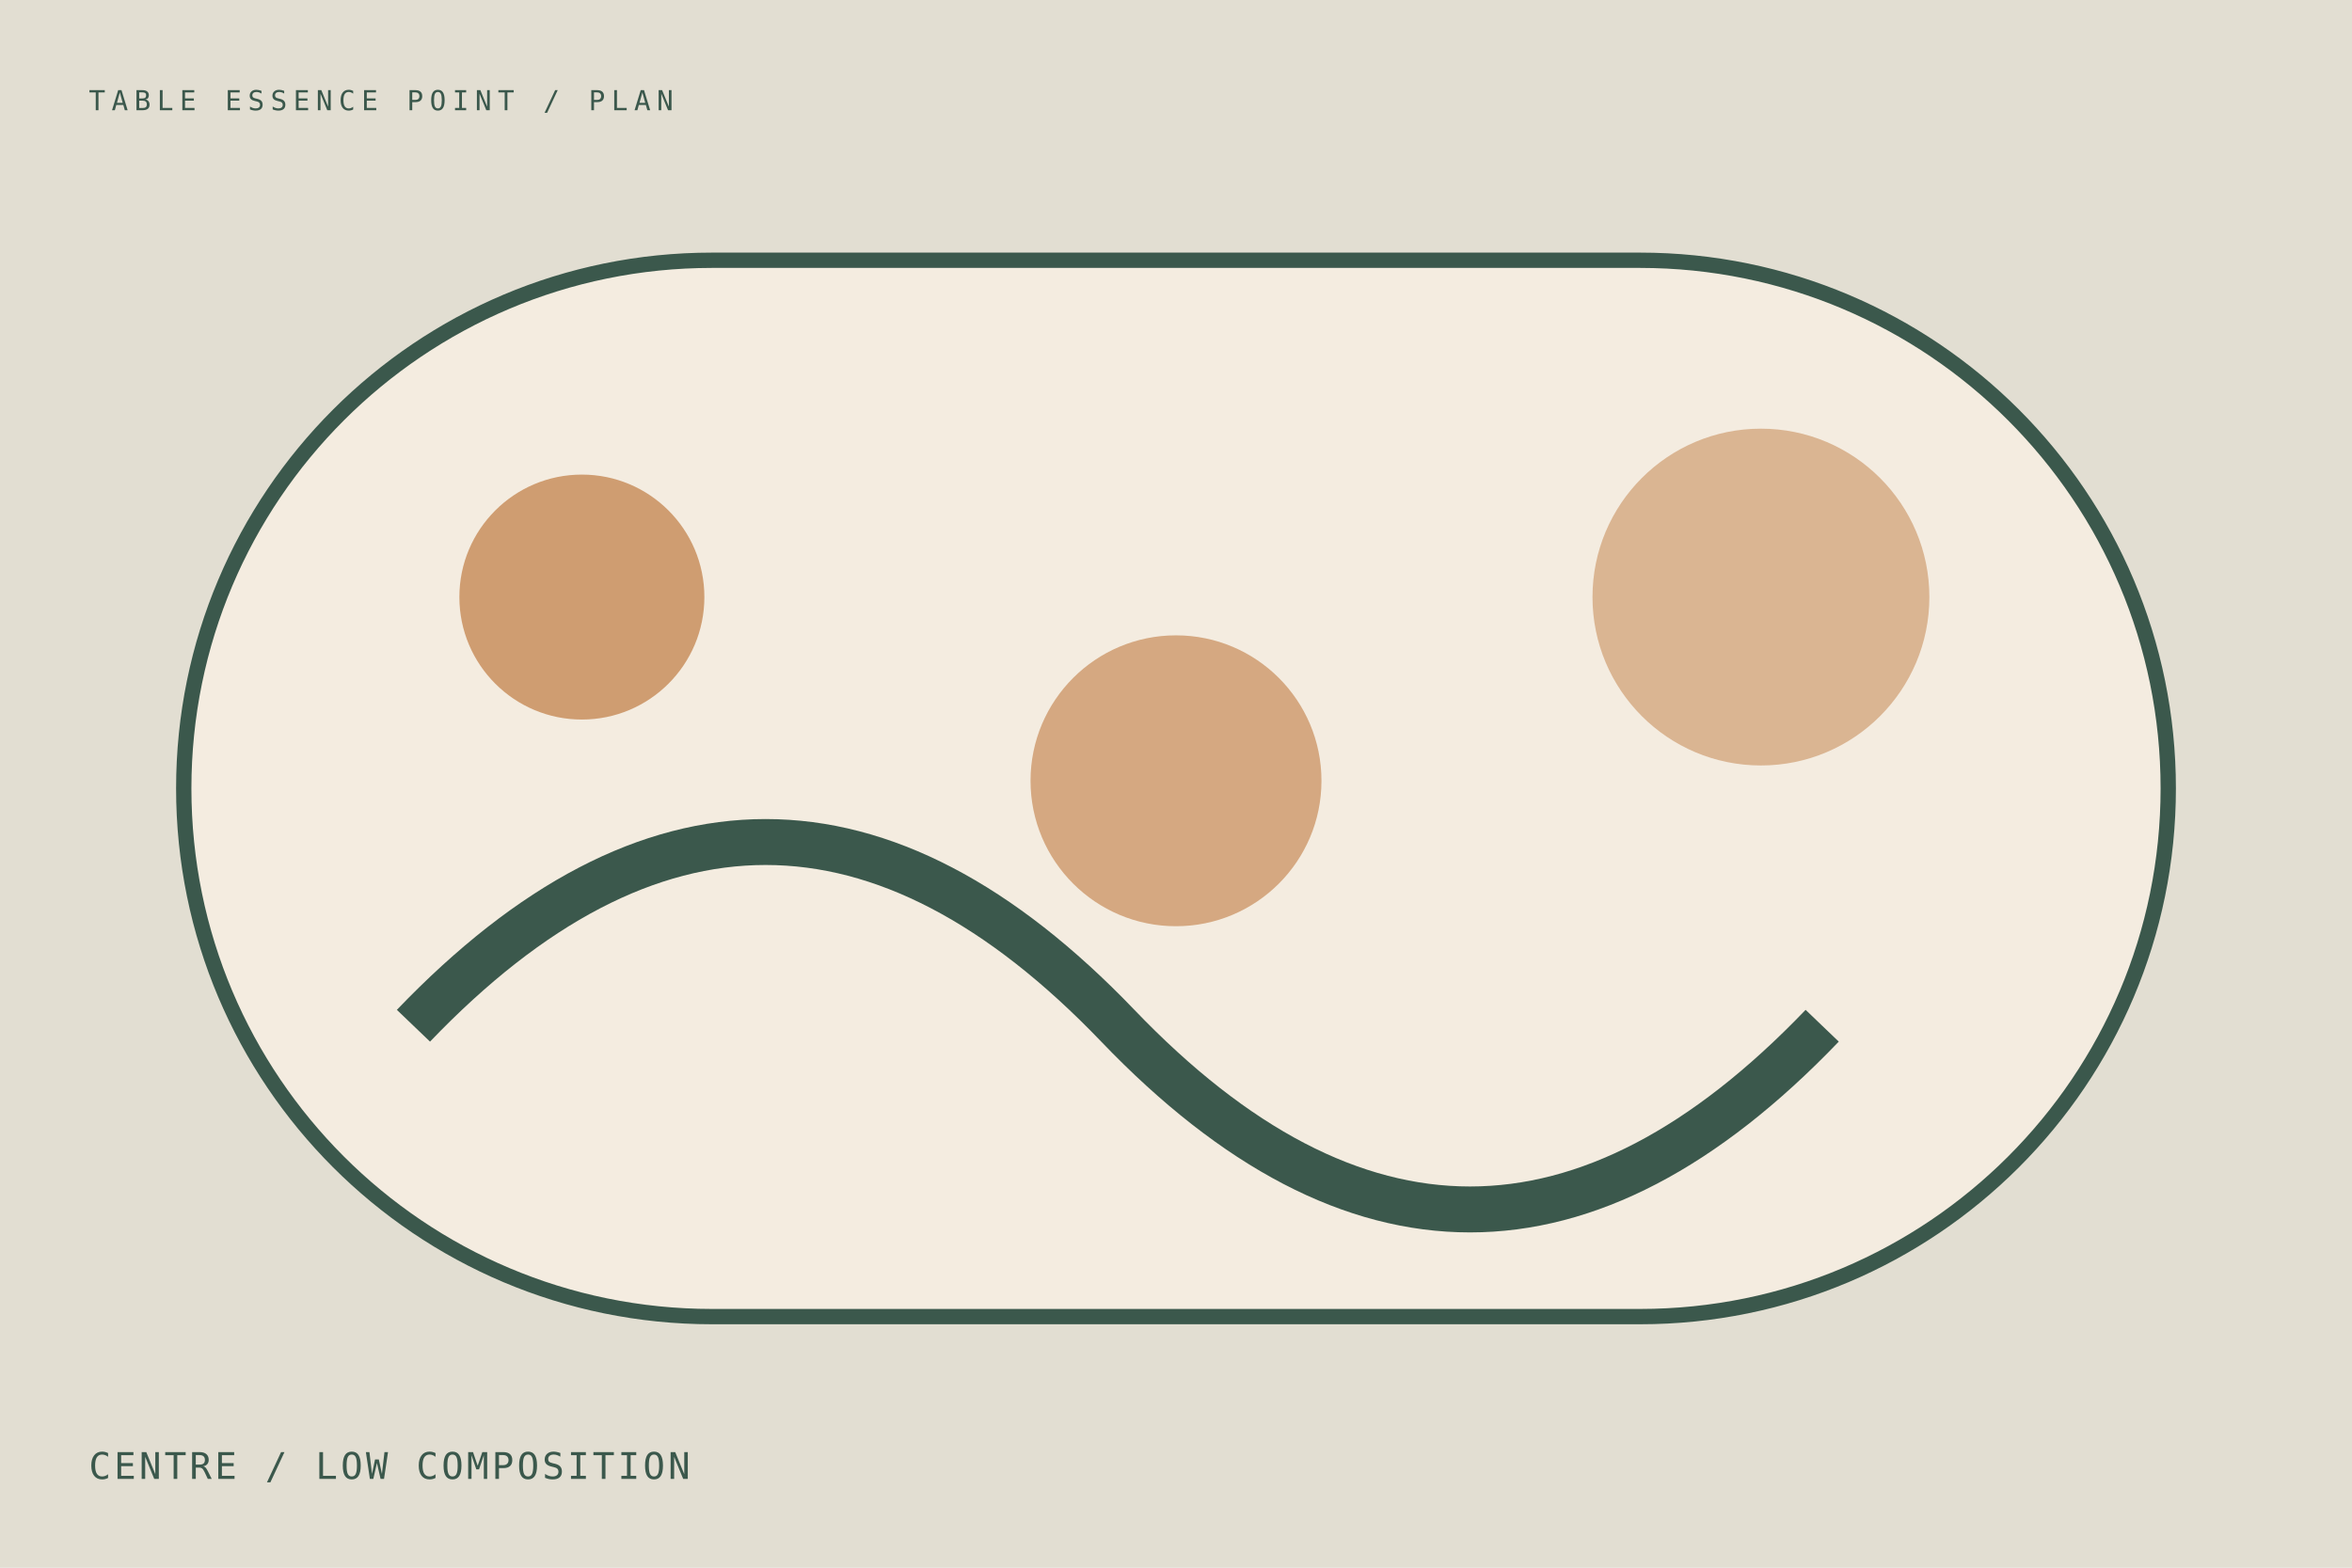
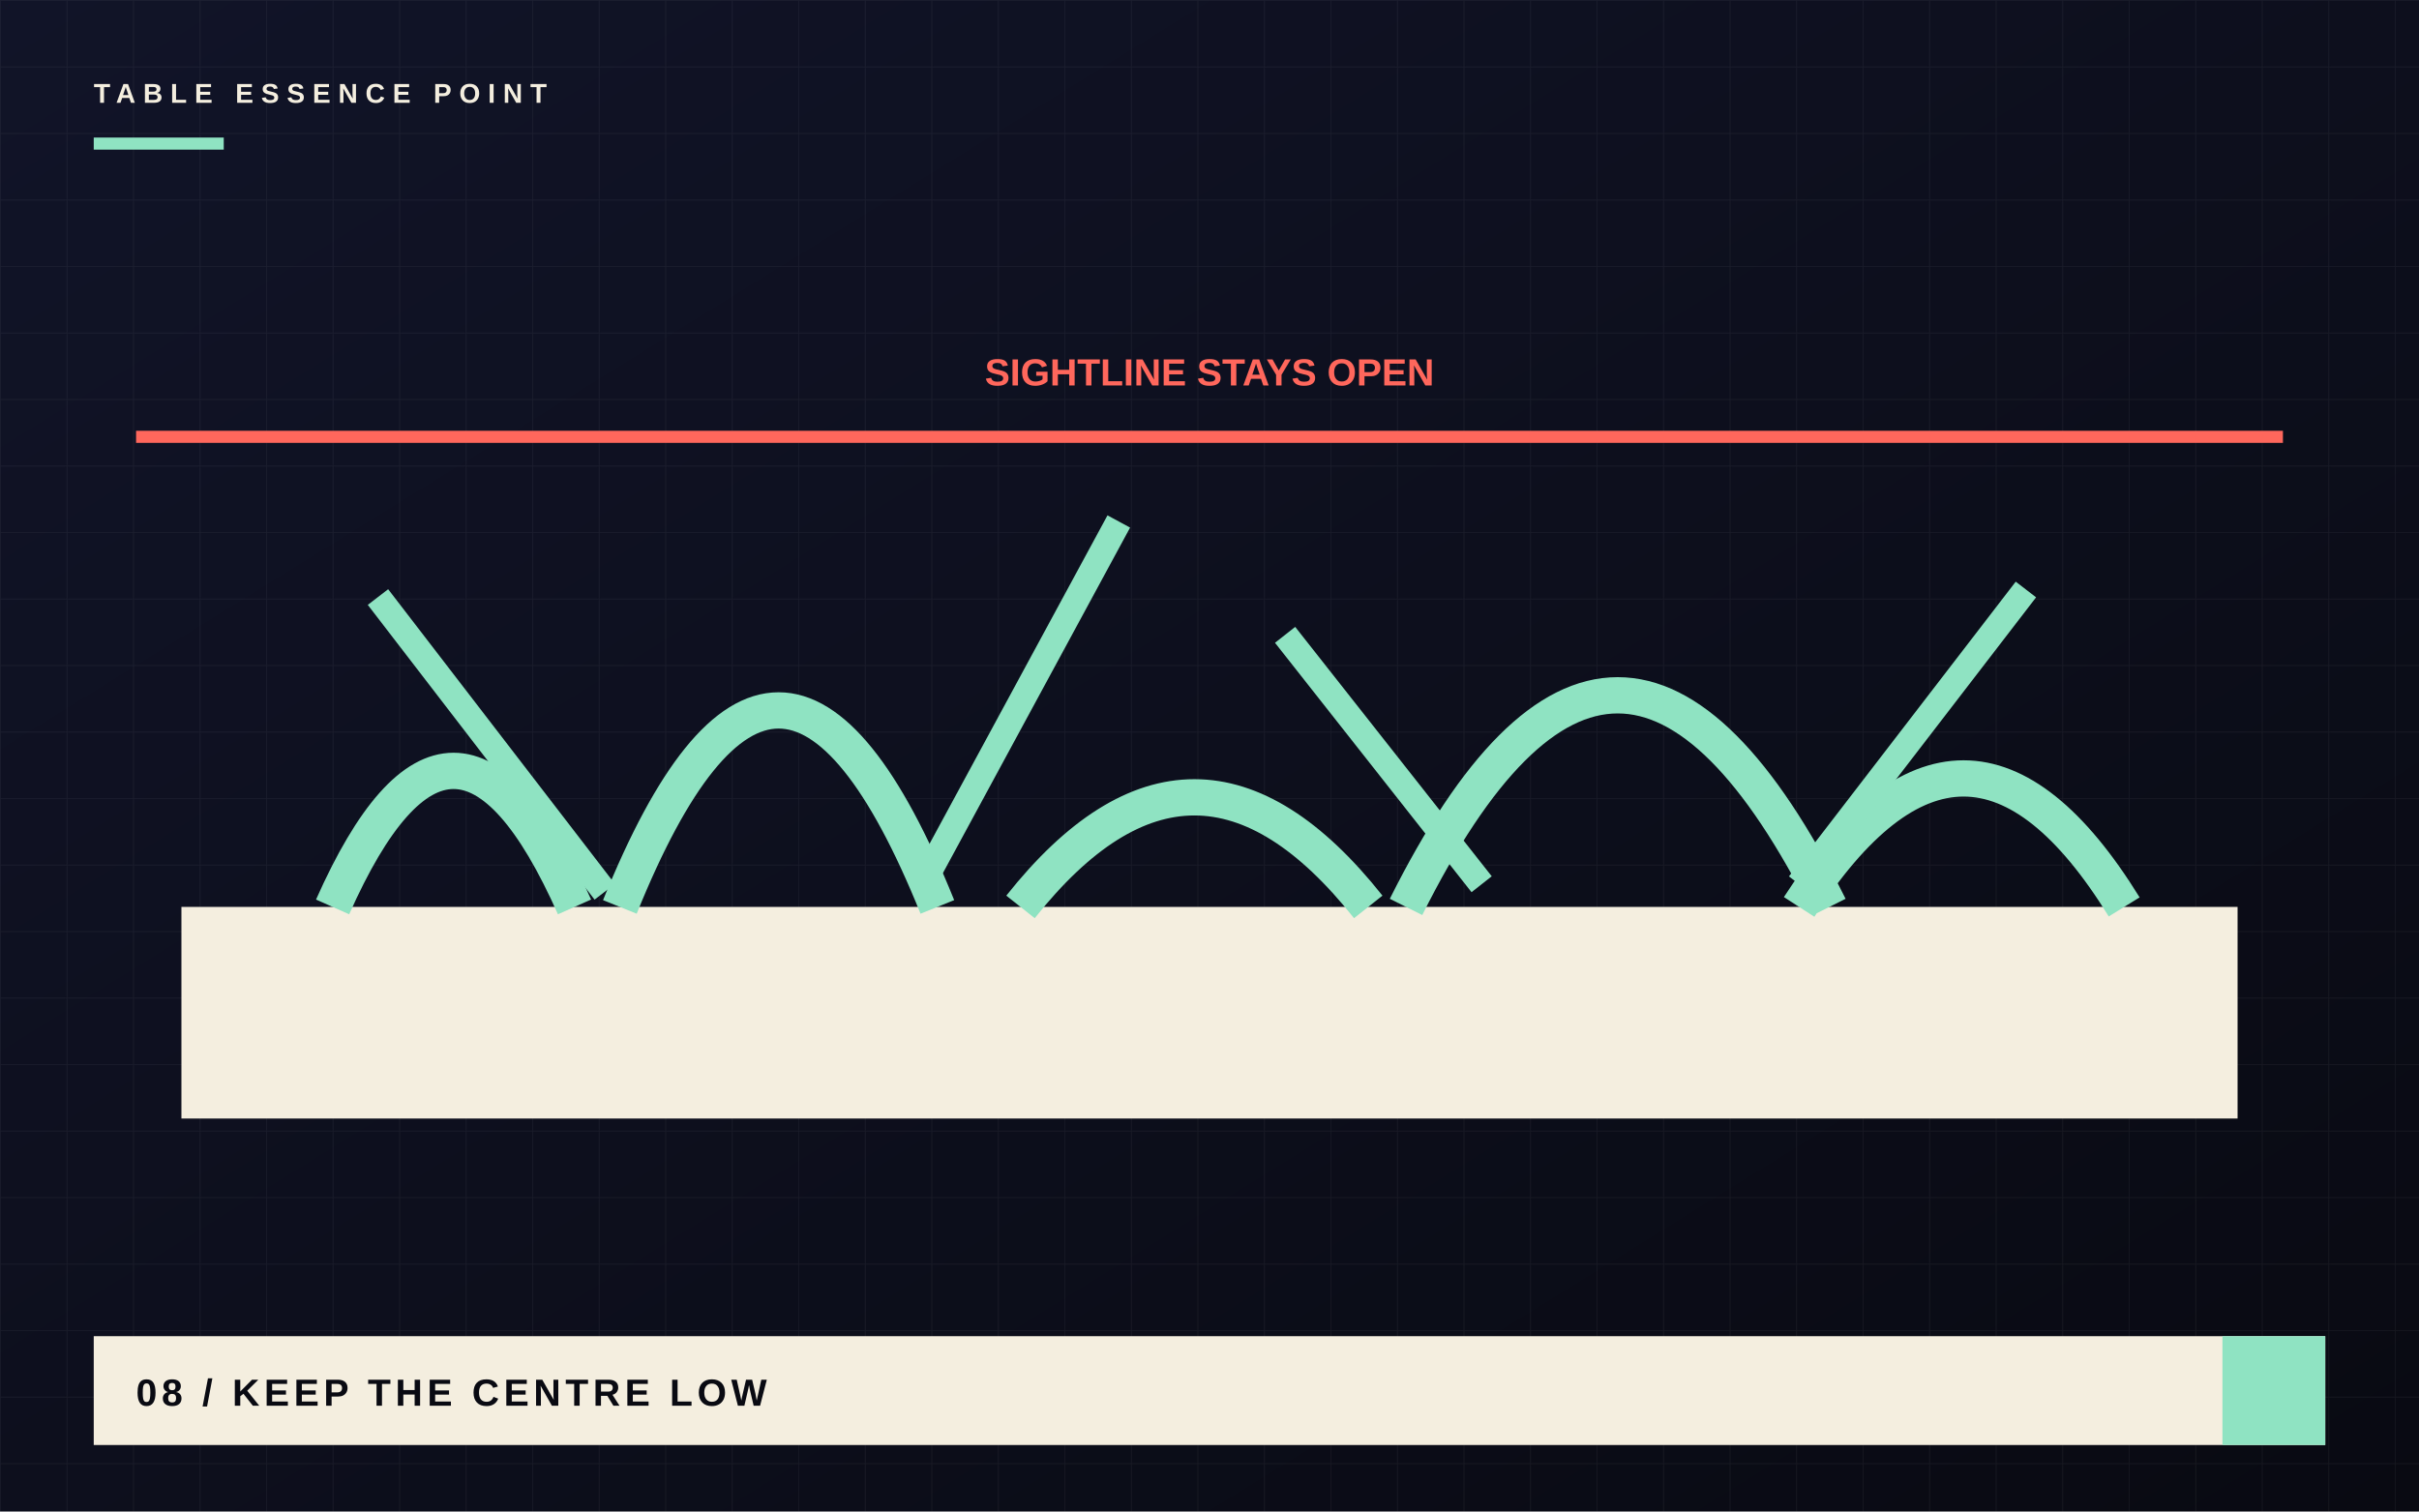
- <svg xmlns="http://www.w3.org/2000/svg" width="1536" height="1024" viewBox="0 0 1536 1024">
-   <rect width="1536" height="1024" fill="#E2DED2" />
-   <text x="58" y="72" fill="#3B584C" font-family="monospace" font-size="18" letter-spacing="4">TABLE ESSENCE POINT / PLAN</text>
-   <text x="58" y="966" fill="#3B584C" font-family="monospace" font-size="24" letter-spacing="2">CENTRE / LOW COMPOSITION</text>
-   <rect x="120" y="170" width="1296" height="690" rx="345" fill="#F4ECE0" stroke="#3B584C" stroke-width="10" />
-   <circle cx="380" cy="390" r="80" fill="#C68955" opacity="0.8" />
-   <circle cx="768" cy="510" r="95" fill="#C68955" opacity="0.68" />
-   <circle cx="1150" cy="390" r="110" fill="#C68955" opacity="0.56" />
-   <path d="M270 670 Q500 430 730 670 T1190 670" fill="none" stroke="#3B584C" stroke-width="30" />
+ <svg xmlns="http://www.w3.org/2000/svg" width="1600" height="1000" viewBox="0 0 1600 1000" role="img" aria-labelledby="t d">
+   <defs>
+     <linearGradient id="g" x1="0" y1="0" x2="1" y2="1">
+       <stop stop-color="#111428" />
+       <stop offset="1" stop-color="#090A12" />
+     </linearGradient>
+     <pattern id="grid" width="44" height="44" patternUnits="userSpaceOnUse">
+       <path d="M44 0H0V44" fill="none" stroke="#ffffff" stroke-opacity=".055" />
+     </pattern>
+     <filter id="shadow" x="-20%" y="-20%" width="150%" height="150%">
+       <feDropShadow dx="16" dy="18" stdDeviation="7" flood-color="#000" flood-opacity=".32" />
+     </filter>
+   </defs>
+   <rect width="1600" height="1000" fill="url(#g)" />
+   <rect width="1600" height="1000" fill="url(#grid)" />
+   <text x="62" y="68" fill="#F4EEDF" font-family="Arial,sans-serif" font-size="18" font-weight="700" letter-spacing="5">TABLE ESSENCE POINT</text>
+   <rect x="62" y="91" width="86" height="8" fill="#8FE3C2" />
+   <rect x="120" y="600" width="1360" height="140" fill="#F4EEDF" />
+   <path d="M220 600Q300 420 380 600M410 600Q515 340 620 600M675 600Q790 455 905 600M930 600Q1070 320 1210 600M1190 600Q1300 430 1405 600" fill="none" stroke="#8FE3C2" stroke-width="24" />
+   <path d="M400 590L250 395M610 585L740 345M980 585L850 420M1190 585L1340 390" stroke="#8FE3C2" stroke-width="17" />
+   <rect x="90" y="285" width="1420" height="8" fill="#FF675C" />
+   <text x="800" y="255" fill="#FF675C" font-family="Arial" font-size="25" font-weight="900" text-anchor="middle">SIGHTLINE STAYS OPEN</text>
+   <rect x="62" y="884" width="1476" height="72" fill="#F4EEDF" />
+   <text x="90" y="930" fill="#090A12" font-family="Arial,sans-serif" font-size="25" font-weight="800" letter-spacing="3">08 / KEEP THE CENTRE LOW</text>
+   <rect x="1470" y="884" width="68" height="72" fill="#8FE3C2" />
</svg>
